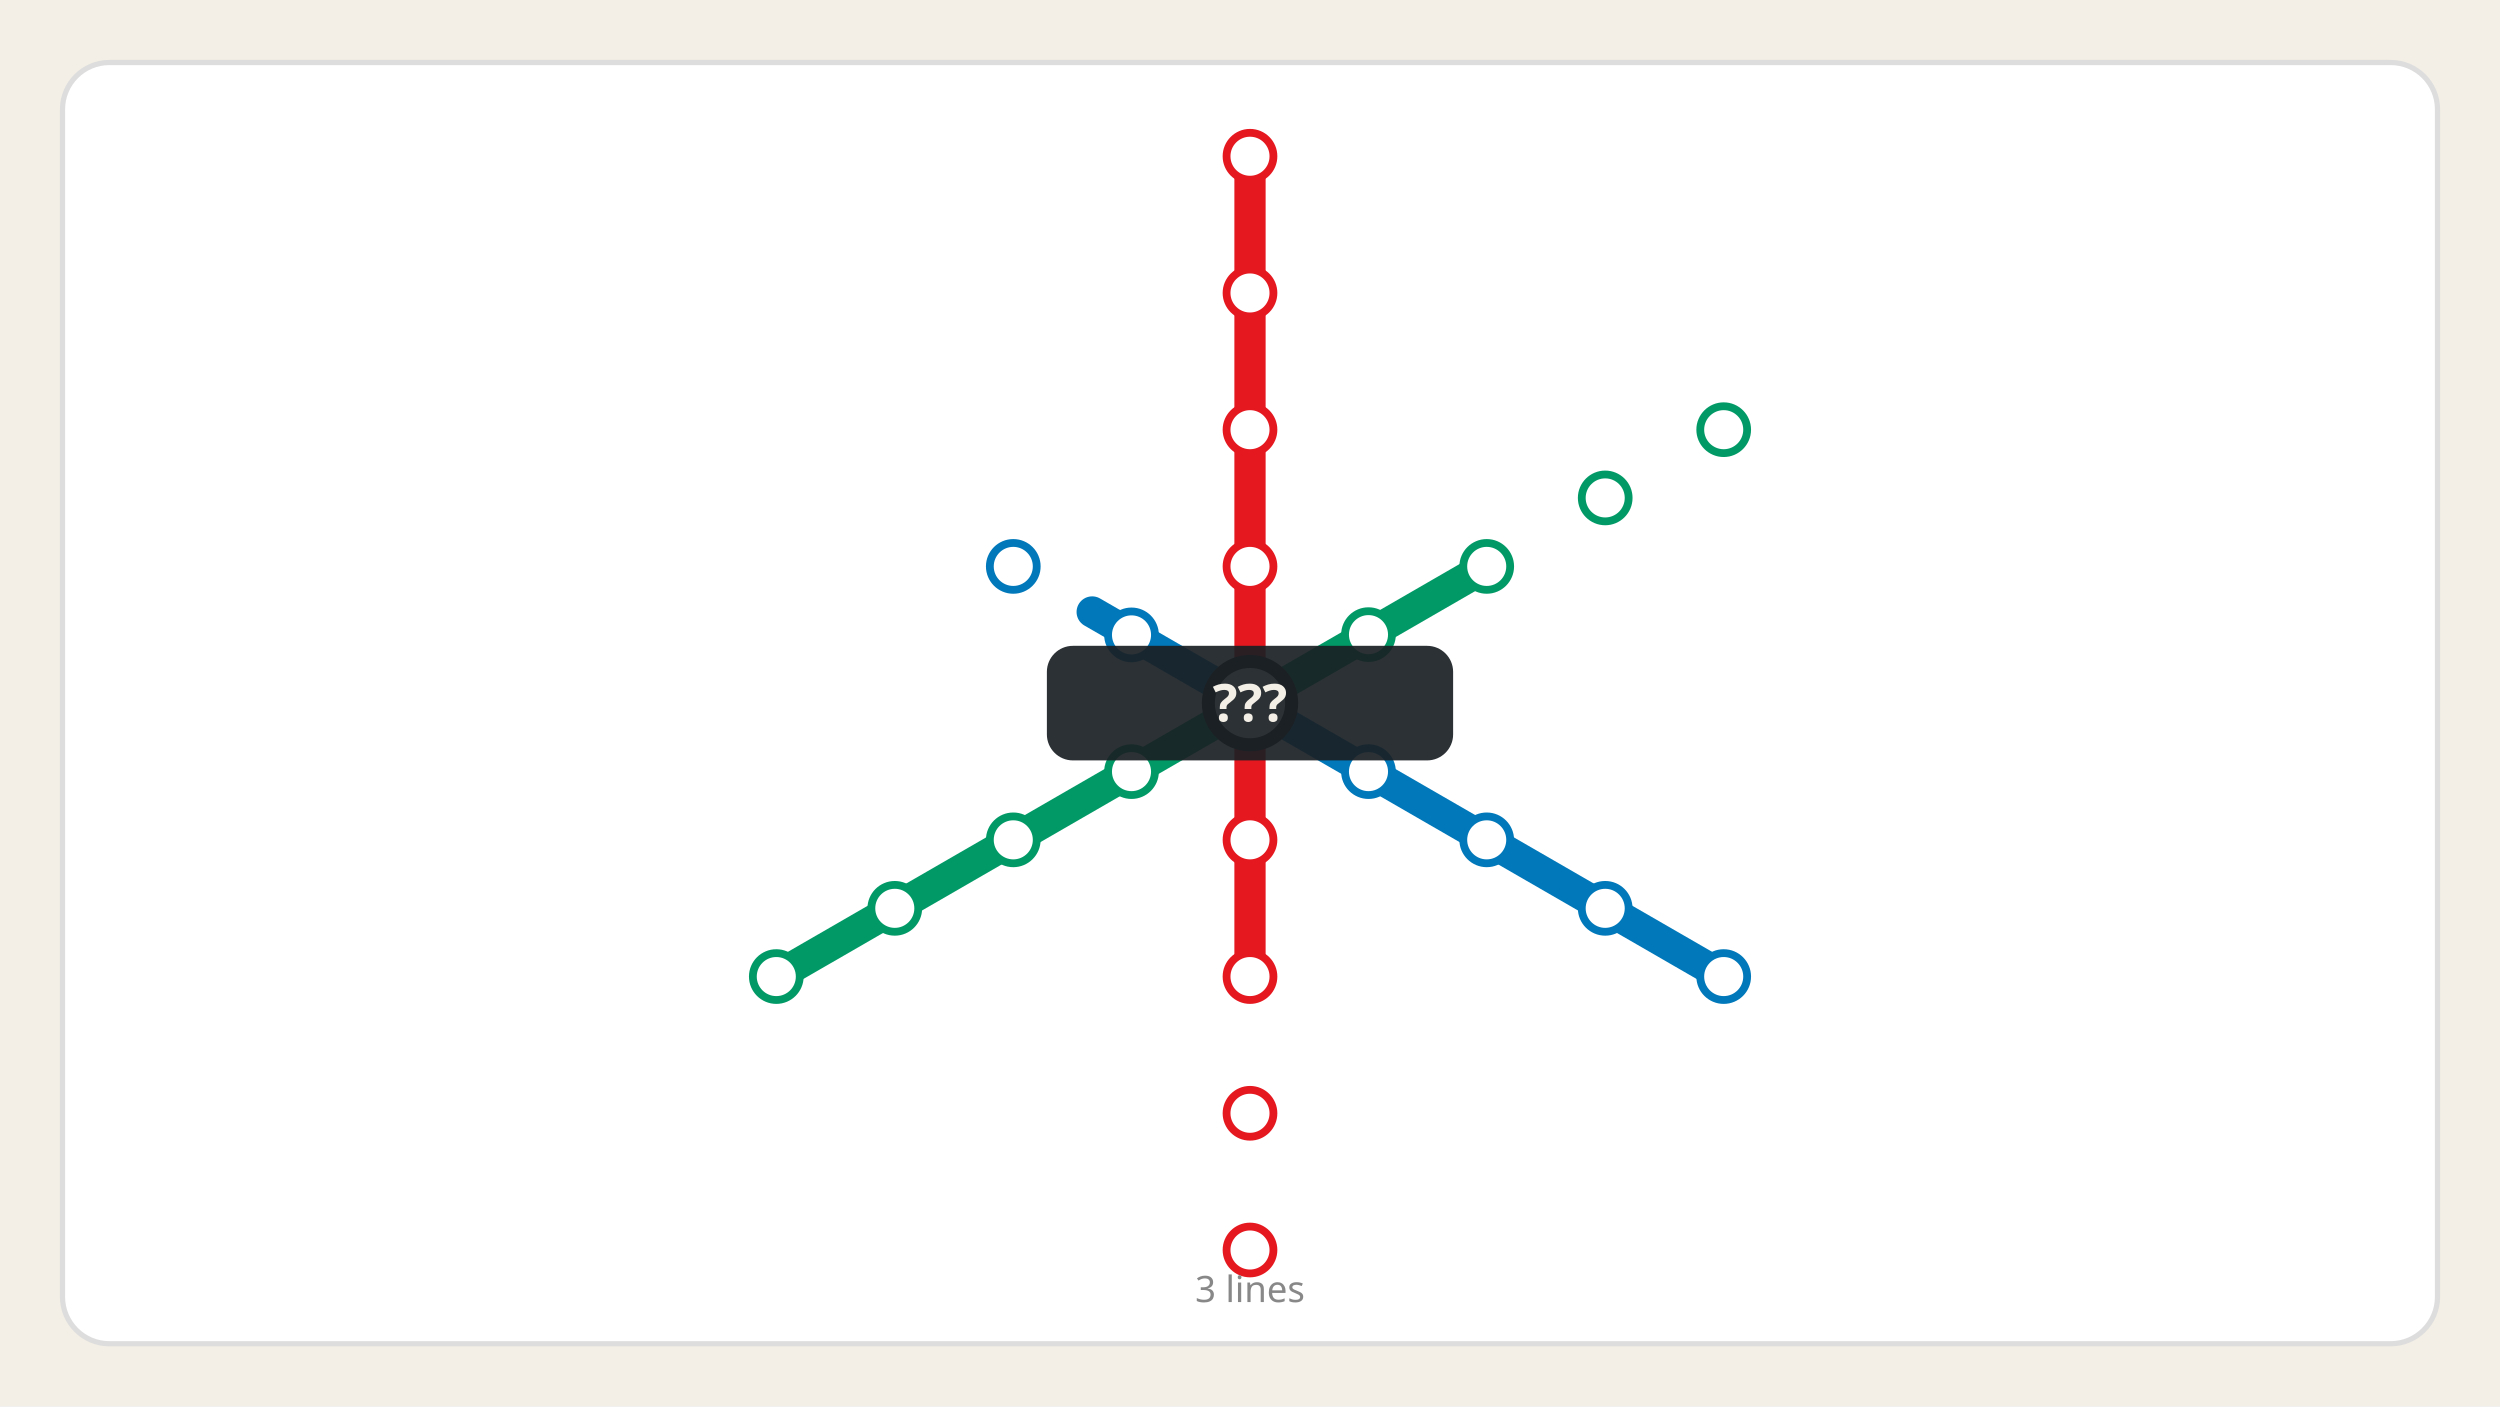
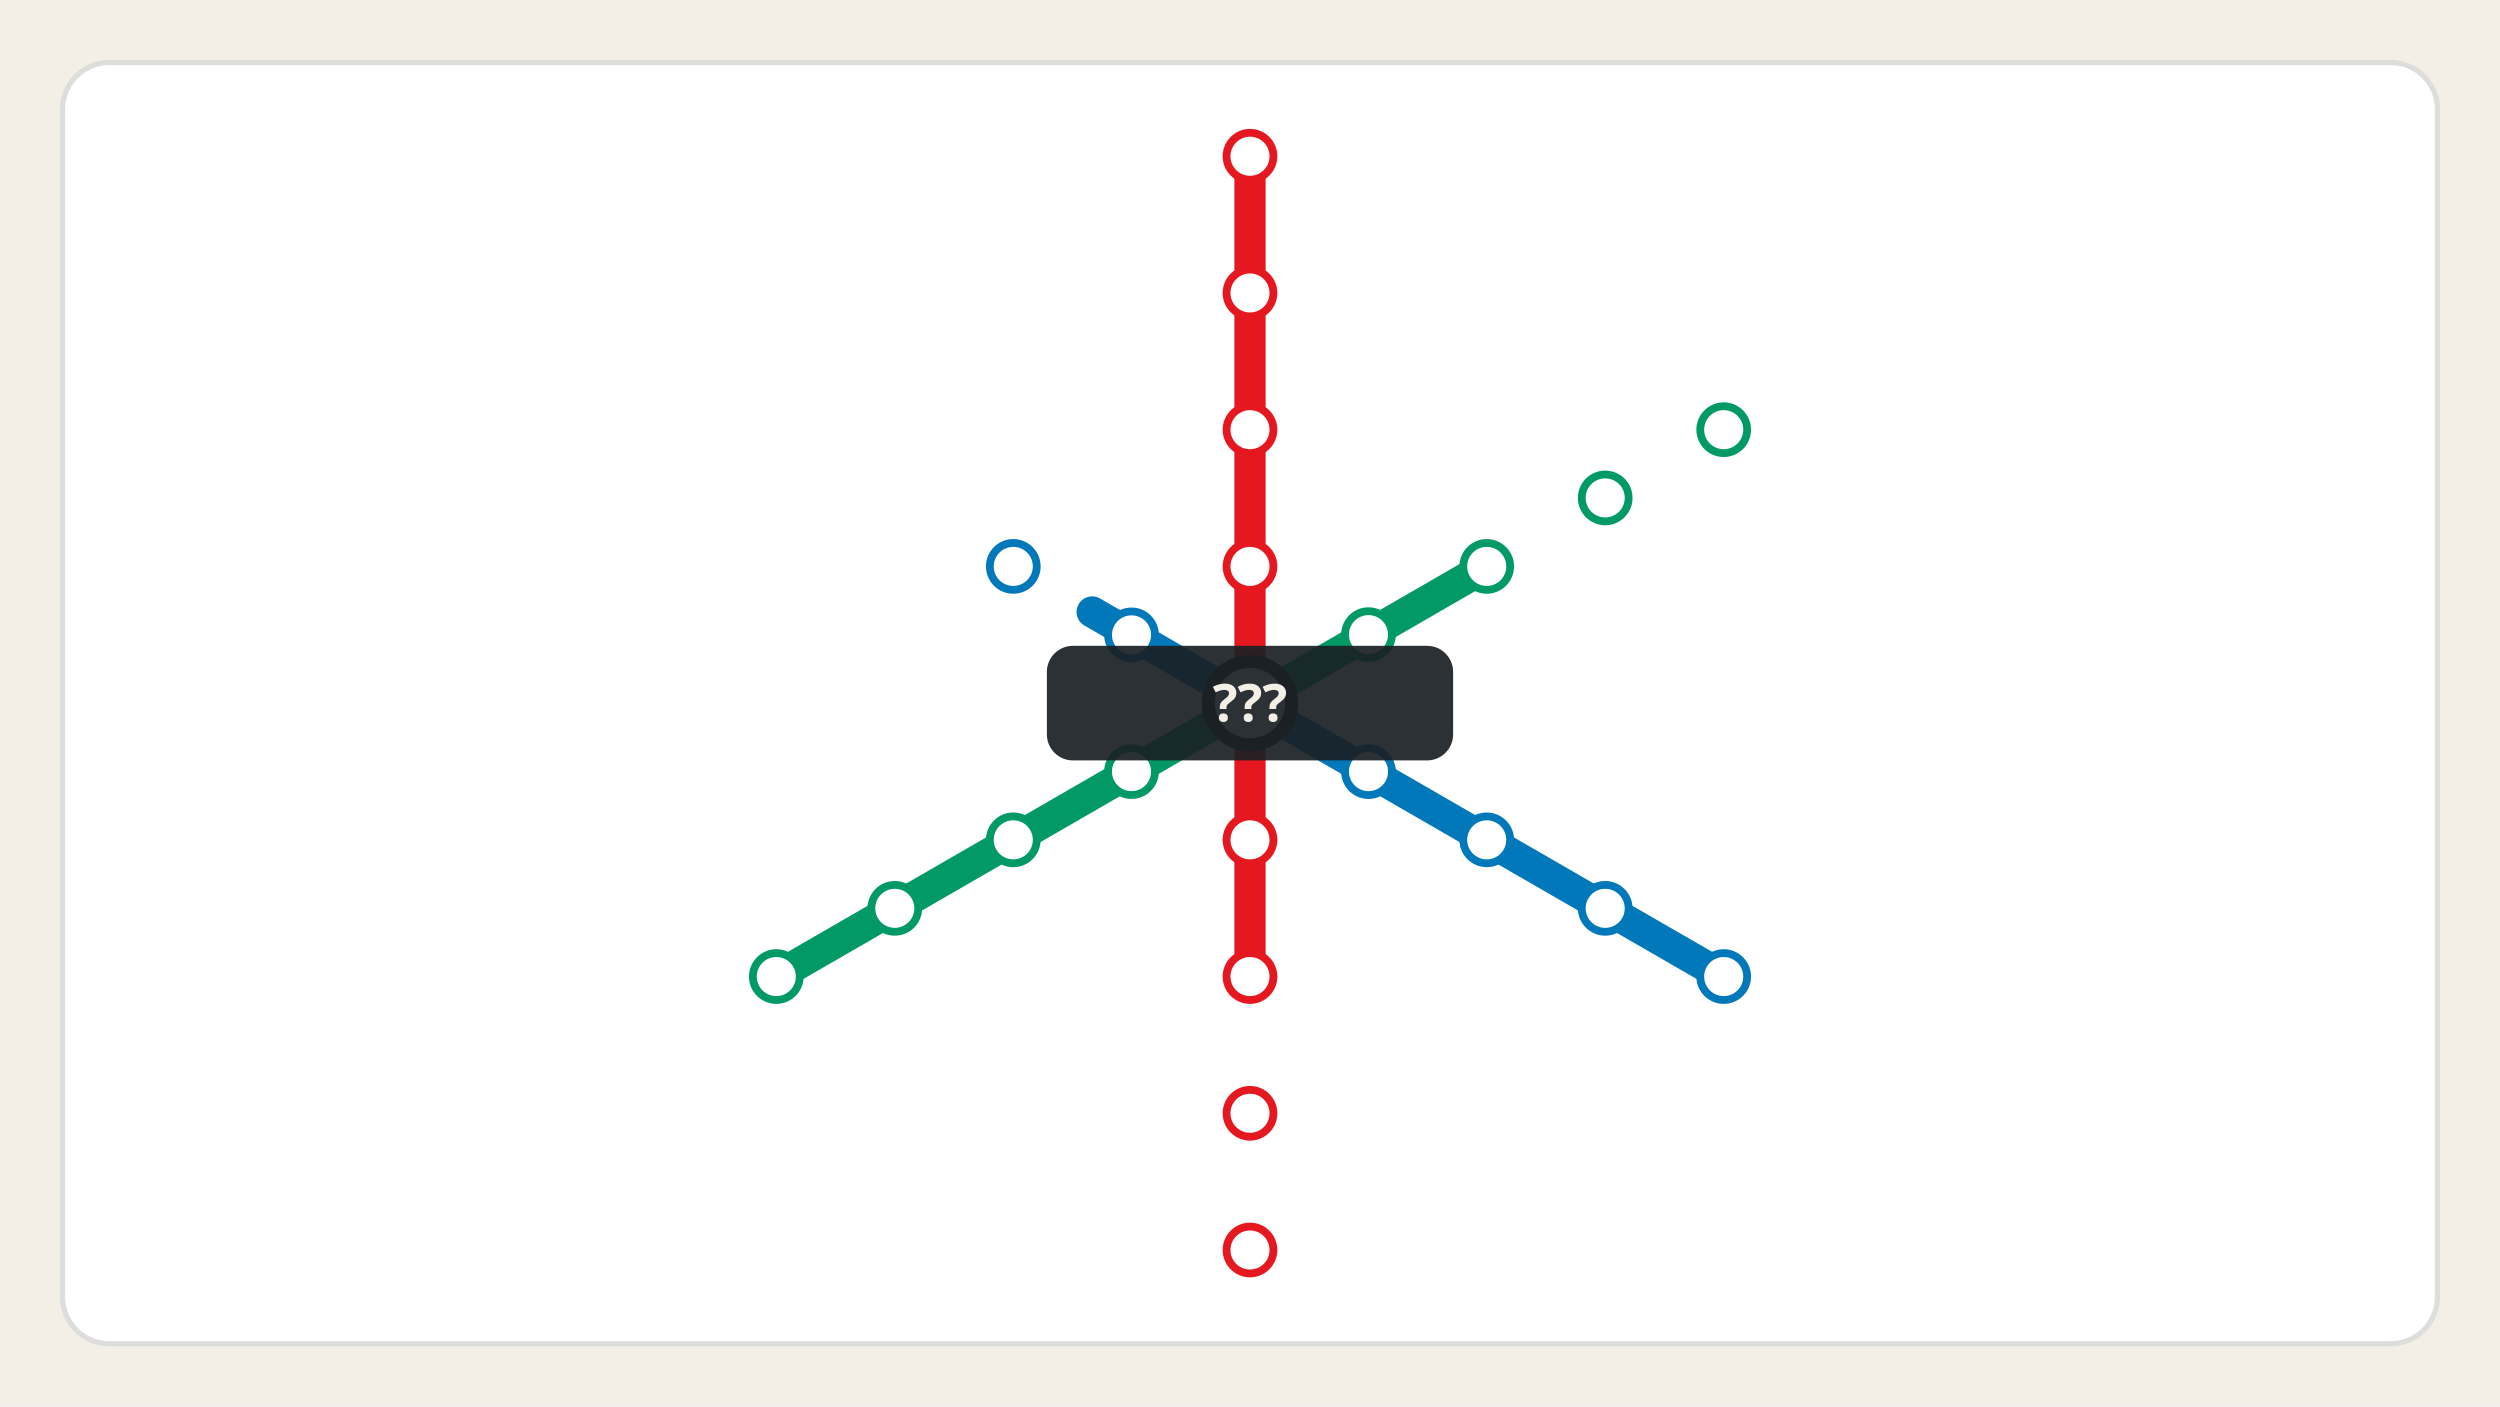
<svg xmlns="http://www.w3.org/2000/svg" width="960" height="540" viewBox="0 0 960 540">
  <rect width="960" height="540" fill="#f3efe6" />
  <rect x="24" y="24" width="912" height="492" rx="18" fill="#fff" stroke="#ddd" stroke-width="2" />
  <line x1="480.0" y1="375.0" x2="480.0" y2="60.0" stroke="#E5171F" stroke-width="12" stroke-linecap="round" />
  <circle cx="480.0" cy="480.0" r="9" fill="#fff" stroke="#E5171F" stroke-width="3" />
  <circle cx="480.0" cy="427.5" r="9" fill="#fff" stroke="#E5171F" stroke-width="3" />
  <circle cx="480.0" cy="375.0" r="9" fill="#fff" stroke="#E5171F" stroke-width="3" />
  <circle cx="480.0" cy="322.5" r="9" fill="#fff" stroke="#E5171F" stroke-width="3" />
  <circle cx="480.0" cy="217.5" r="9" fill="#fff" stroke="#E5171F" stroke-width="3" />
  <circle cx="480.0" cy="165.0" r="9" fill="#fff" stroke="#E5171F" stroke-width="3" />
  <circle cx="480.0" cy="112.5" r="9" fill="#fff" stroke="#E5171F" stroke-width="3" />
  <circle cx="480.0" cy="60.0" r="9" fill="#fff" stroke="#E5171F" stroke-width="3" />
  <line x1="419.4" y1="235.0" x2="661.9" y2="375.0" stroke="#0078BA" stroke-width="12" stroke-linecap="round" />
  <circle cx="389.1" cy="217.5" r="9" fill="#fff" stroke="#0078BA" stroke-width="3" />
  <circle cx="434.5" cy="243.8" r="9" fill="#fff" stroke="#0078BA" stroke-width="3" />
  <circle cx="525.5" cy="296.3" r="9" fill="#fff" stroke="#0078BA" stroke-width="3" />
  <circle cx="570.9" cy="322.5" r="9" fill="#fff" stroke="#0078BA" stroke-width="3" />
  <circle cx="616.4" cy="348.8" r="9" fill="#fff" stroke="#0078BA" stroke-width="3" />
  <circle cx="661.9" cy="375.0" r="9" fill="#fff" stroke="#0078BA" stroke-width="3" />
  <line x1="570.9" y1="217.5" x2="298.1" y2="375.0" stroke="#019A66" stroke-width="12" stroke-linecap="round" />
  <circle cx="661.9" cy="165.0" r="9" fill="#fff" stroke="#019A66" stroke-width="3" />
  <circle cx="616.4" cy="191.2" r="9" fill="#fff" stroke="#019A66" stroke-width="3" />
  <circle cx="570.9" cy="217.5" r="9" fill="#fff" stroke="#019A66" stroke-width="3" />
  <circle cx="525.5" cy="243.7" r="9" fill="#fff" stroke="#019A66" stroke-width="3" />
  <circle cx="434.5" cy="296.3" r="9" fill="#fff" stroke="#019A66" stroke-width="3" />
  <circle cx="389.1" cy="322.5" r="9" fill="#fff" stroke="#019A66" stroke-width="3" />
  <circle cx="343.6" cy="348.8" r="9" fill="#fff" stroke="#019A66" stroke-width="3" />
  <circle cx="298.1" cy="375.0" r="9" fill="#fff" stroke="#019A66" stroke-width="3" />
  <circle cx="480" cy="270" r="16" fill="#fff" stroke="#222" stroke-width="5" />
  <rect x="402" y="248" width="156" height="44" rx="10" fill="#1a1f24" opacity="0.92" />
  <text x="480" y="277" text-anchor="middle" font-family="sans-serif" font-size="20" font-weight="700" fill="#f3efe6">???</text>
-   <text x="480" y="500" text-anchor="middle" font-family="sans-serif" font-size="14" fill="#888">3 lines</text>
</svg>
